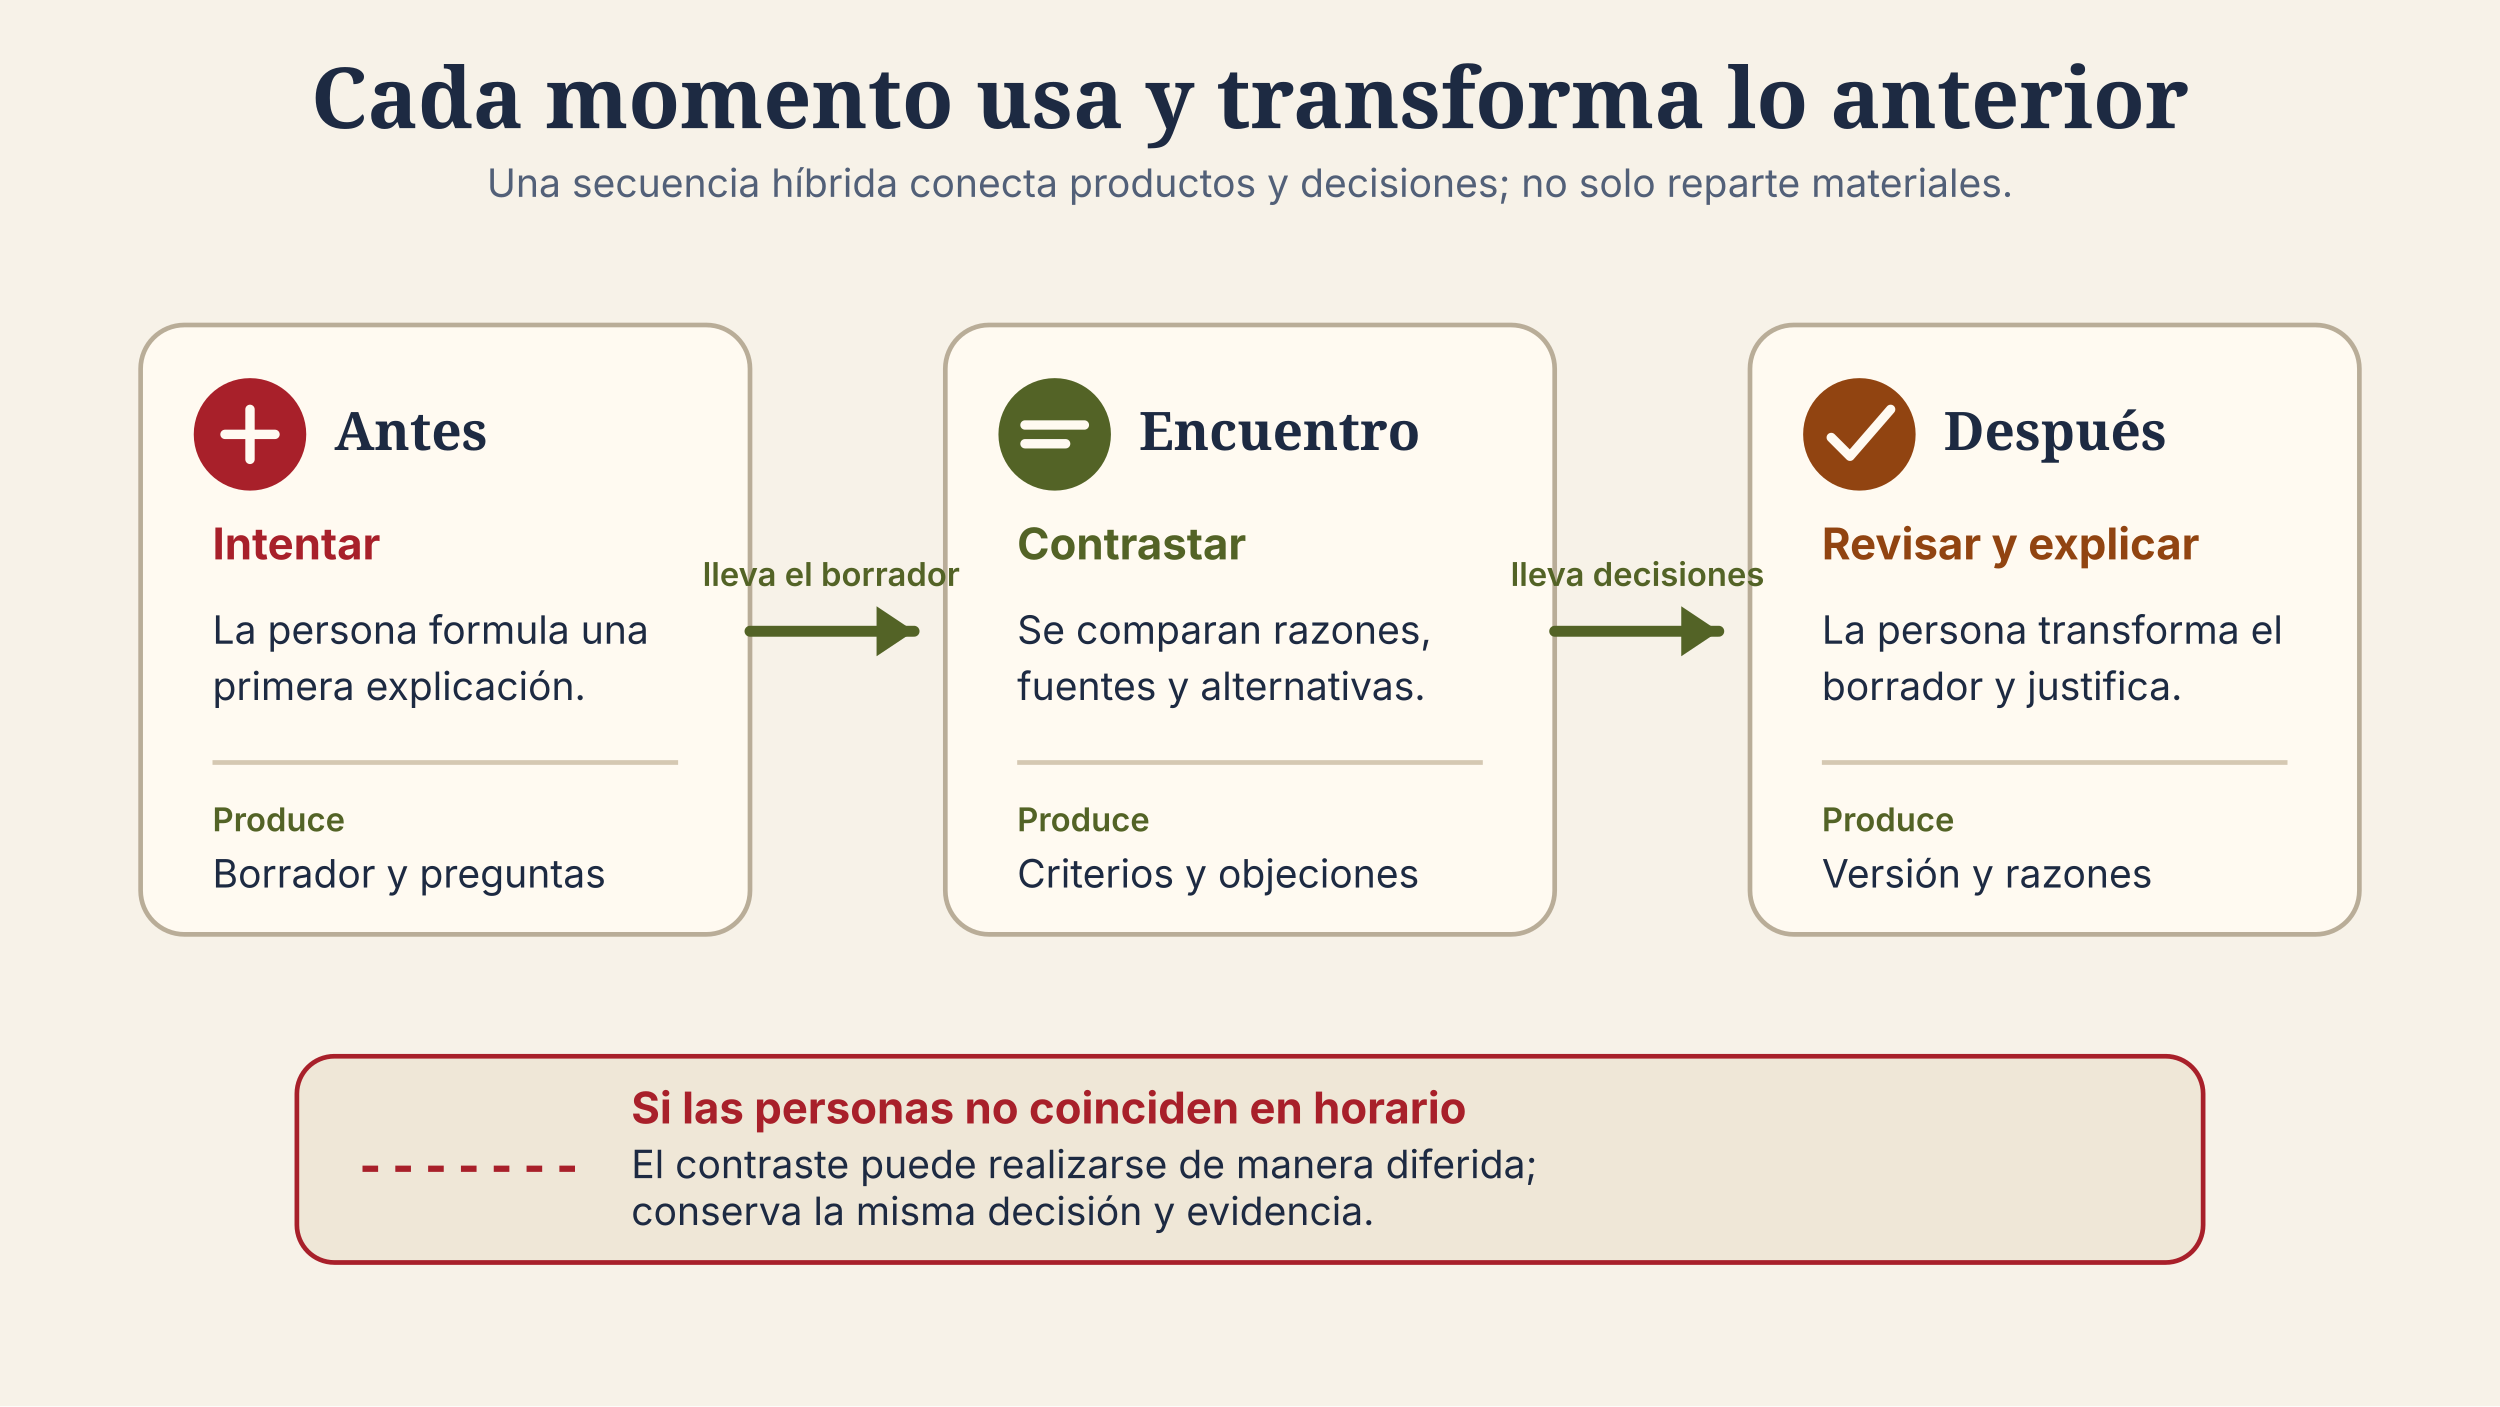
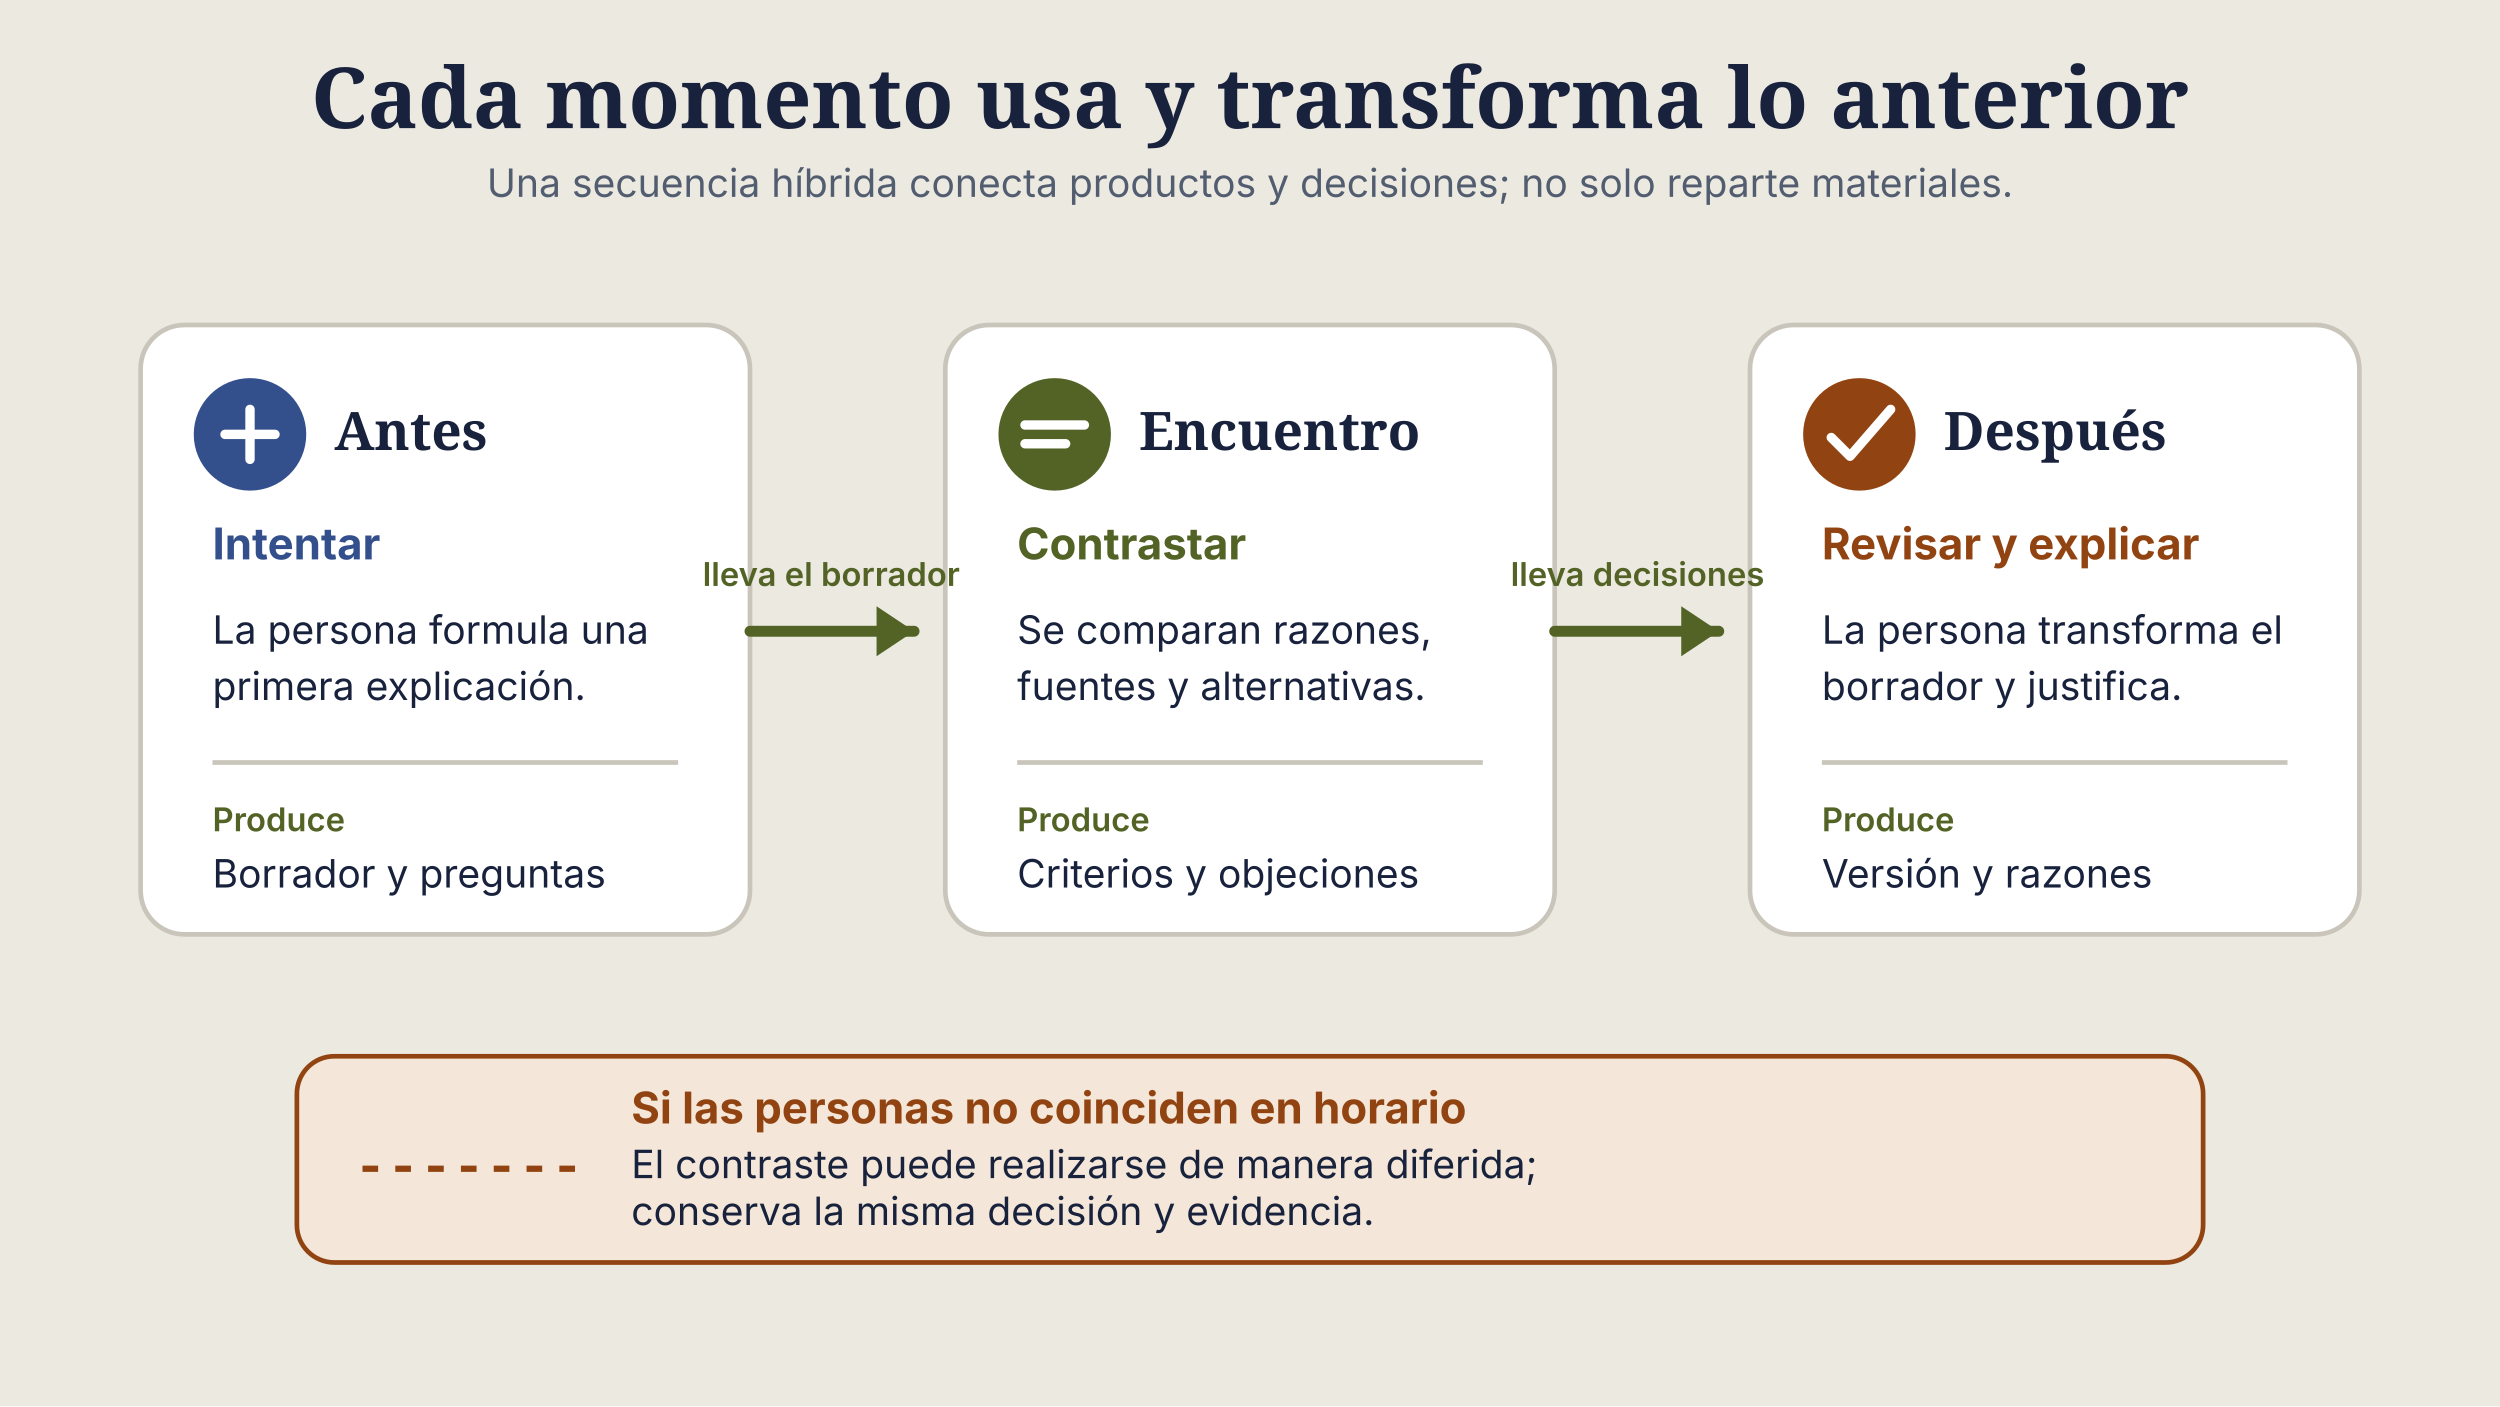
<svg xmlns="http://www.w3.org/2000/svg" viewBox="0 0 1600 900" role="img" aria-labelledby="title desc">
  <style>
-     .bg{fill:#f7f2e8}.ink{fill:#1d2a42}.muted{fill:#526078}.paper{fill:#fffaf1;stroke:#b9ad98;stroke-width:3}.red{fill:#a8202a}.olive{fill:#536326}.ochre{fill:#914411}.line{fill:none;stroke:#536326;stroke-width:7;stroke-linecap:round;stroke-linejoin:round}.dash{fill:none;stroke:#a8202a;stroke-width:4;stroke-dasharray:10 11}.t1{font:700 54px Lora,Georgia,serif}.t2{font:700 34px Lora,Georgia,serif}.t3{font:700 28px Inter,Arial,sans-serif}.body{font:400 25px Inter,Arial,sans-serif}.small{font:600 21px Inter,Arial,sans-serif}.white{fill:#fffaf1}
+     .bg{fill:var(--udg-c-surface-alt,#ece9e1)}.ink{fill:var(--udg-c-ink,#18223c)}.muted{fill:var(--udg-c-muted,#525d70)}.paper{fill:var(--udg-c-surface,#ffffff);stroke:var(--udg-c-line,#c9c5bb);stroke-width:3}.red{fill:var(--udg-c-primary,#34508c)}.risk{fill:var(--udg-c-risk,#8b2635)}.olive{fill:var(--udg-c-good,#536326)}.ochre{fill:var(--udg-c-warning,#914411)}.line{fill:none;stroke:var(--udg-c-good,#536326);stroke-width:7;stroke-linecap:round;stroke-linejoin:round}.dash{fill:none;stroke:var(--udg-c-warning,#914411);stroke-width:4;stroke-dasharray:10 11}.t1{font:700 54px Newsreader,Georgia,serif}.t2{font:700 34px Newsreader,Georgia,serif}.t3{font:700 28px Inter,Arial,sans-serif}.body{font:400 25px Inter,Arial,sans-serif}.small{font:600 21px Inter,Arial,sans-serif}.white{fill:var(--udg-c-surface,#ffffff)}
  </style>
  <rect class="bg" width="1600" height="900" />
  <text class="ink t1" x="800" y="82" text-anchor="middle">Cada momento usa y transforma lo anterior</text>
  <text class="muted body" x="800" y="126" text-anchor="middle">Una secuencia híbrida conecta productos y decisiones; no solo reparte materiales.</text>
  <g transform="translate(90 208)">
    <rect class="paper" width="390" height="390" rx="28" />
    <circle class="red" cx="70" cy="70" r="36" />
-     <path d="M54 70h32M70 54v32" stroke="#fffaf1" stroke-width="6" stroke-linecap="round" />
+     <path d="M54 70h32M70 54v32" style="stroke:var(--udg-c-surface,#ffffff)" stroke-width="6" stroke-linecap="round" />
    <text class="ink t2" x="124" y="80">Antes</text>
    <text class="red t3" x="46" y="150">Intentar</text>
    <text class="ink body" x="46" y="204">La persona formula una</text>
    <text class="ink body" x="46" y="240">primera explicación.</text>
-     <line x1="46" x2="344" y1="280" y2="280" stroke="#d5c8b2" stroke-width="3" />
+     <line x1="46" x2="344" y1="280" y2="280" style="stroke:var(--udg-c-line,#c9c5bb)" stroke-width="3" />
    <text class="olive small" x="46" y="324">Produce</text>
    <text class="ink body" x="46" y="360">Borrador y preguntas</text>
  </g>
  <g transform="translate(605 208)">
    <rect class="paper" width="390" height="390" rx="28" />
    <circle class="olive" cx="70" cy="70" r="36" />
-     <path d="M51 64h38M51 76h26" stroke="#fffaf1" stroke-width="6" stroke-linecap="round" />
+     <path d="M51 64h38M51 76h26" style="stroke:var(--udg-c-surface,#ffffff)" stroke-width="6" stroke-linecap="round" />
    <text class="ink t2" x="124" y="80">Encuentro</text>
    <text class="olive t3" x="46" y="150">Contrastar</text>
    <text class="ink body" x="46" y="204">Se comparan razones,</text>
    <text class="ink body" x="46" y="240">fuentes y alternativas.</text>
-     <line x1="46" x2="344" y1="280" y2="280" stroke="#d5c8b2" stroke-width="3" />
+     <line x1="46" x2="344" y1="280" y2="280" style="stroke:var(--udg-c-line,#c9c5bb)" stroke-width="3" />
    <text class="olive small" x="46" y="324">Produce</text>
    <text class="ink body" x="46" y="360">Criterios y objeciones</text>
  </g>
  <g transform="translate(1120 208)">
    <rect class="paper" width="390" height="390" rx="28" />
    <circle class="ochre" cx="70" cy="70" r="36" />
-     <path d="M52 72l12 12 26-30" fill="none" stroke="#fffaf1" stroke-width="6" stroke-linecap="round" stroke-linejoin="round" />
+     <path d="M52 72l12 12 26-30" fill="none" style="stroke:var(--udg-c-surface,#ffffff)" stroke-width="6" stroke-linecap="round" stroke-linejoin="round" />
    <text class="ink t2" x="124" y="80">Después</text>
    <text class="ochre t3" x="46" y="150">Revisar y explicar</text>
    <text class="ink body" x="46" y="204">La persona transforma el</text>
    <text class="ink body" x="46" y="240">borrador y justifica.</text>
-     <line x1="46" x2="344" y1="280" y2="280" stroke="#d5c8b2" stroke-width="3" />
+     <line x1="46" x2="344" y1="280" y2="280" style="stroke:var(--udg-c-line,#c9c5bb)" stroke-width="3" />
    <text class="olive small" x="46" y="324">Produce</text>
    <text class="ink body" x="46" y="360">Versión y razones</text>
  </g>
  <path class="line" d="M480 404h105" />
  <path class="olive" d="M585 404l-24-16v32z" />
  <path class="line" d="M995 404h105" />
  <path class="olive" d="M1100 404l-24-16v32z" />
  <text class="olive small" x="532" y="375" text-anchor="middle">lleva el borrador</text>
  <text class="olive small" x="1048" y="375" text-anchor="middle">lleva decisiones</text>
  <g transform="translate(190 676)">
-     <rect x="0" y="0" width="1220" height="132" rx="24" fill="#efe7d7" stroke="#a8202a" stroke-width="3" />
+     <rect x="0" y="0" width="1220" height="132" rx="24" style="fill:var(--udg-c-warning-tint,#f4e6d8);stroke:var(--udg-c-warning,#914411)" stroke-width="3" />
    <path class="dash" d="M42 72h140" />
-     <text class="red t3" x="214" y="43">Si las personas no coinciden en horario</text>
+     <text class="ochre t3" x="214" y="43">Si las personas no coinciden en horario</text>
    <text class="ink body" x="214" y="78">El contraste puede realizarse de manera diferida;</text>
    <text class="ink body" x="214" y="108">conserva la misma decisión y evidencia.</text>
  </g>
</svg>
